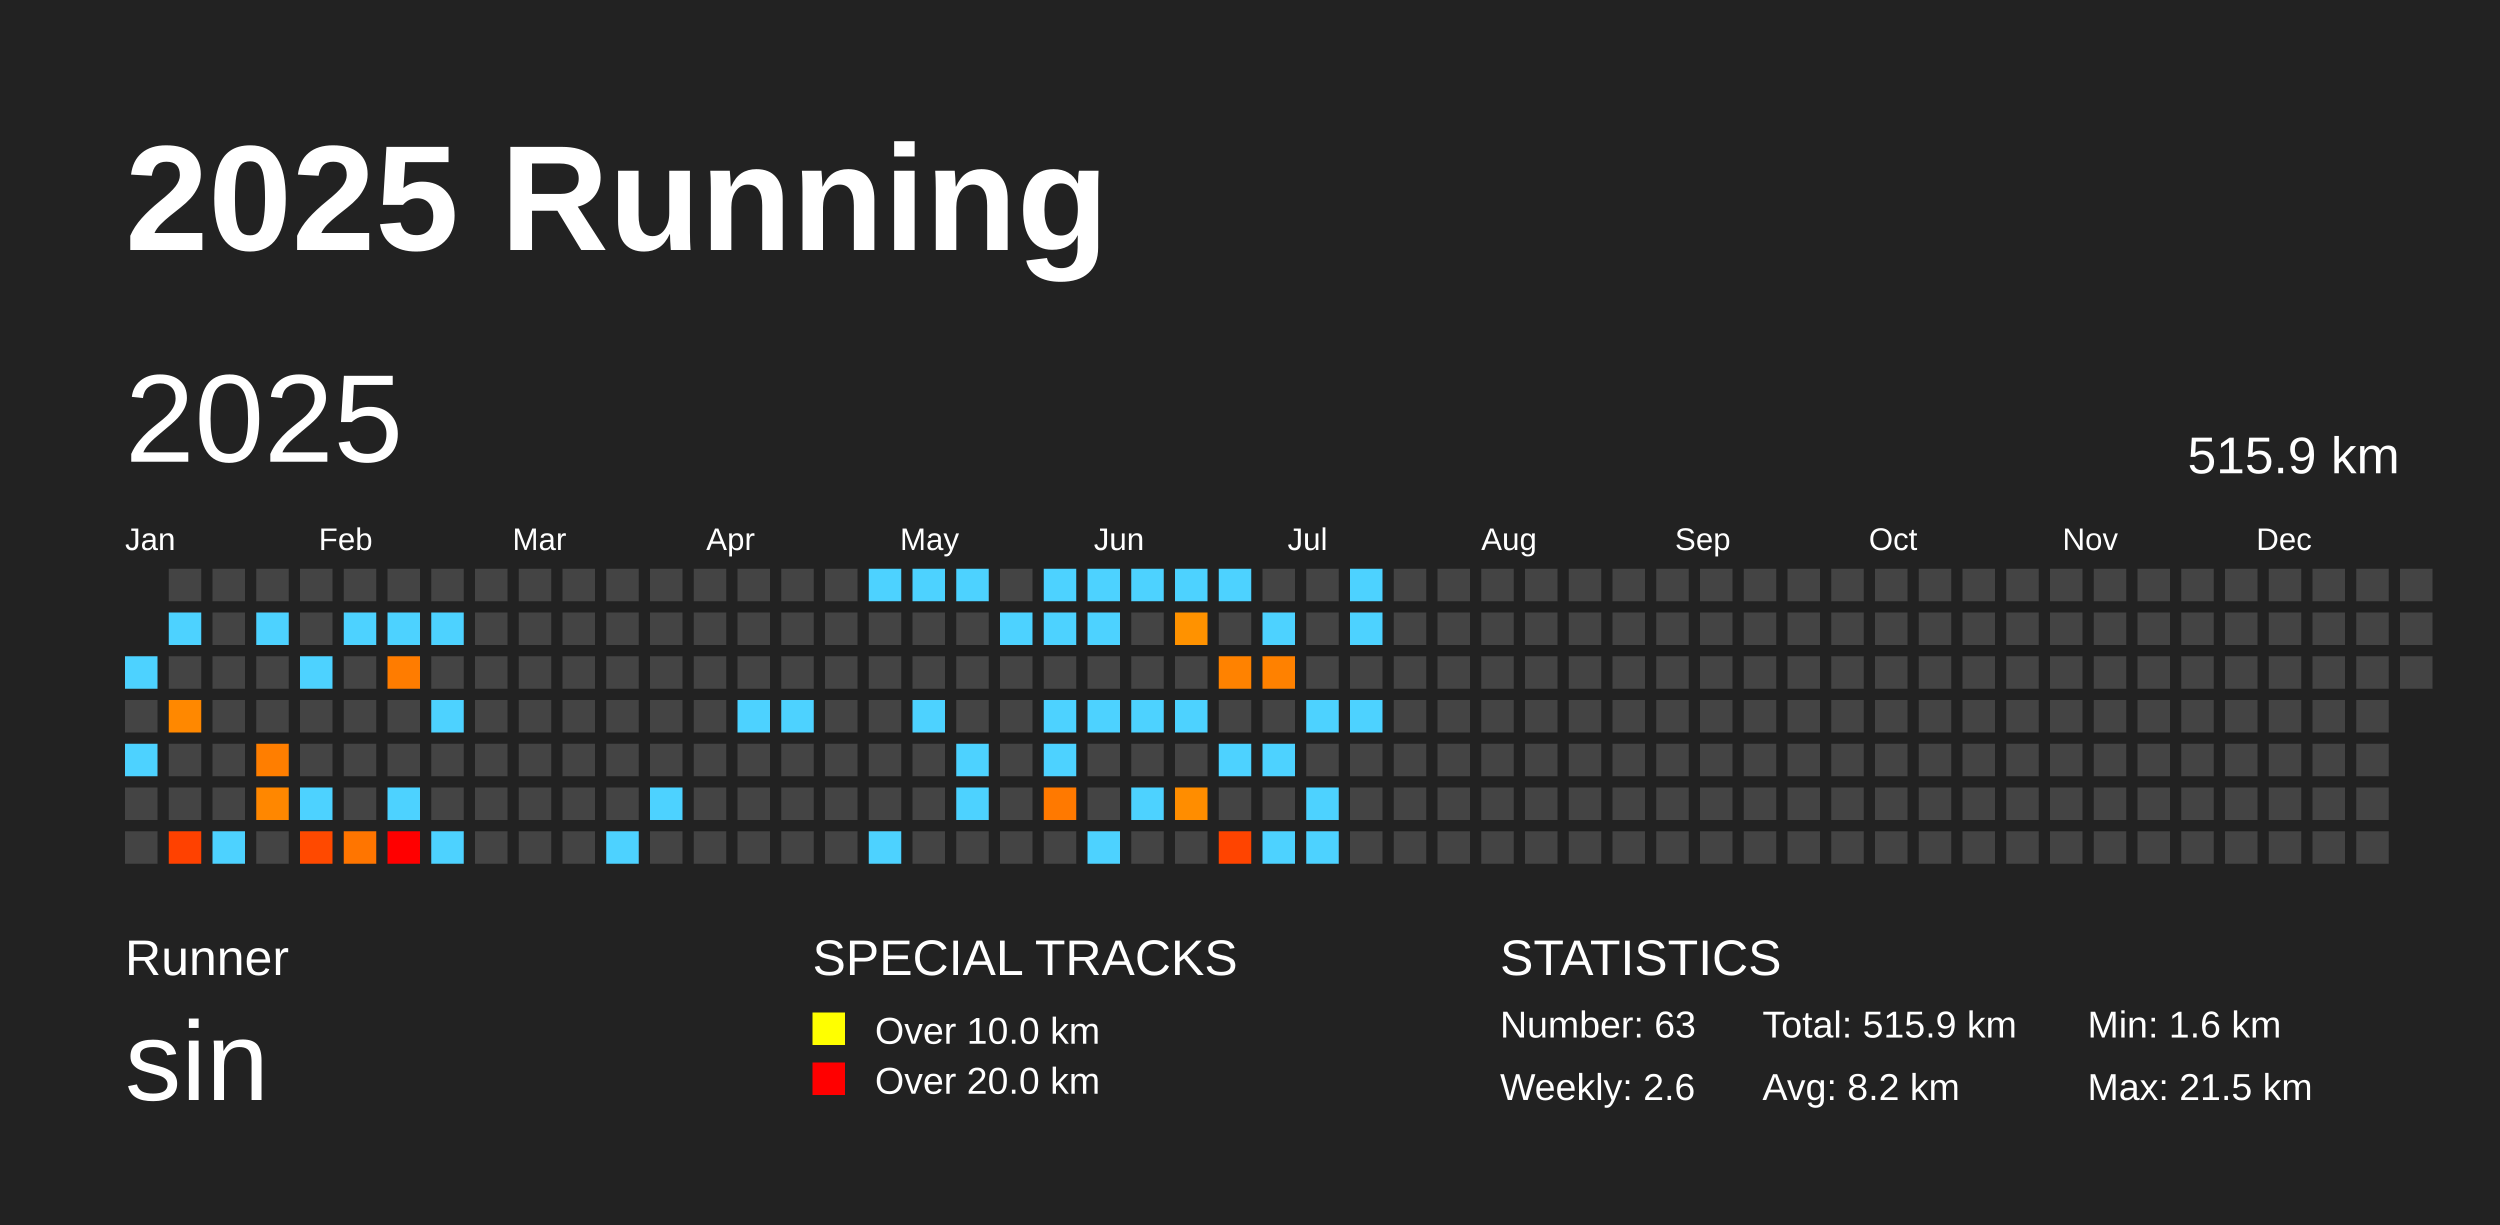
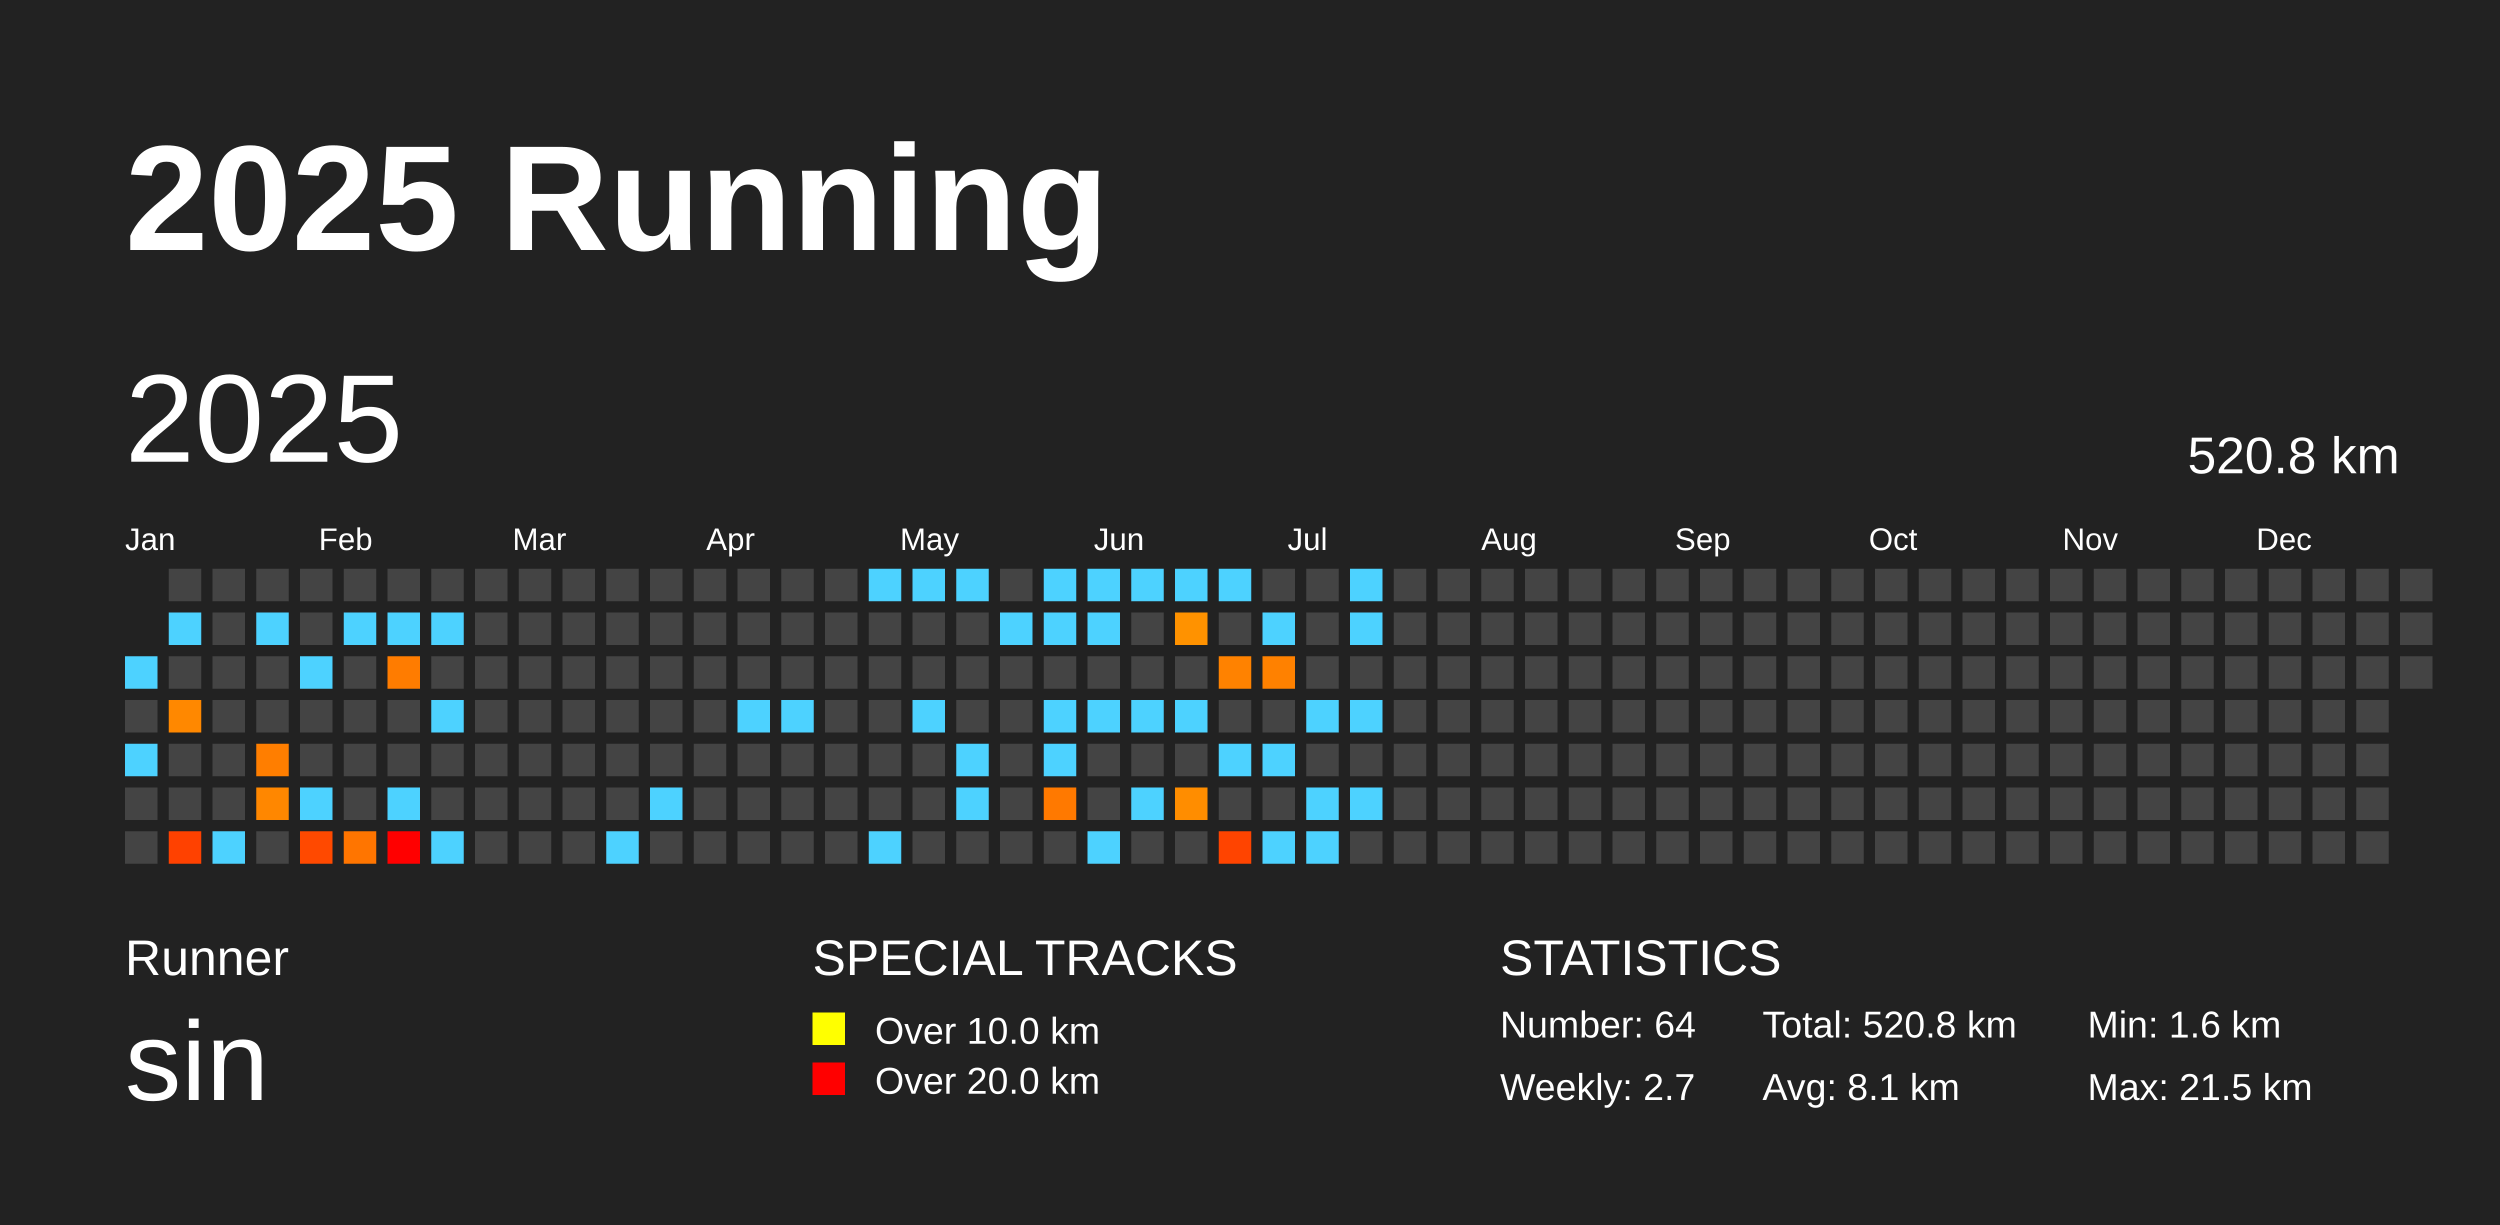
<svg xmlns="http://www.w3.org/2000/svg" baseProfile="full" height="98mm" version="1.1" viewBox="0,0,200,98" width="200mm">
  <defs />
  <rect fill="#222222" height="98" width="200" x="0" y="0" />
  <text fill="#FFFFFF" style="font-size:12px; font-family:Arial; font-weight:bold;" x="10" y="20">2025 Running</text>
  <text fill="#FFFFFF" style="font-size:4px; font-family:Arial" x="10" y="78">Runner</text>
  <text fill="#FFFFFF" style="font-size:9px; font-family:Arial" x="10" y="88">sin</text>
  <text fill="#FFFFFF" style="font-size:4px; font-family:Arial" x="65" y="78">SPECIAL TRACKS</text>
  <rect fill="yellow" height="2.6" width="2.6" x="65" y="81" />
  <text fill="#FFFFFF" style="font-size:3px; font-family:Arial" x="70" y="83.5">Over 10.0 km</text>
  <rect fill="red" height="2.6" width="2.6" x="65" y="85" />
  <text fill="#FFFFFF" style="font-size:3px; font-family:Arial" x="70" y="87.5">Over 20.0 km</text>
  <text fill="#FFFFFF" style="font-size:4px; font-family:Arial" x="120" y="78">STATISTICS</text>
-   <text fill="#FFFFFF" style="font-size:3px; font-family:Arial" x="120" y="83">Number: 63</text>
-   <text fill="#FFFFFF" style="font-size:3px; font-family:Arial" x="120" y="88">Weekly: 2.6</text>
-   <text fill="#FFFFFF" style="font-size:3px; font-family:Arial" x="141" y="83">Total: 515.9 km</text>
-   <text fill="#FFFFFF" style="font-size:3px; font-family:Arial" x="141" y="88">Avg: 8.2 km</text>
+   <text fill="#FFFFFF" style="font-size:3px; font-family:Arial" x="120" y="83">Number: 64</text>
+   <text fill="#FFFFFF" style="font-size:3px; font-family:Arial" x="120" y="88">Weekly: 2.7</text>
+   <text fill="#FFFFFF" style="font-size:3px; font-family:Arial" x="141" y="83">Total: 520.8 km</text>
+   <text fill="#FFFFFF" style="font-size:3px; font-family:Arial" x="141" y="88">Avg: 8.1 km</text>
  <text fill="#FFFFFF" style="font-size:3px; font-family:Arial" x="167" y="83">Min: 1.6 km</text>
  <text fill="#FFFFFF" style="font-size:3px; font-family:Arial" x="167" y="88">Max: 21.5 km</text>
  <text dominant-baseline="hanging" fill="#FFFFFF" style="font-size:10.0px; font-family:Arial;" x="10" y="30">2025</text>
-   <text dominant-baseline="hanging" fill="#FFFFFF" style="font-size:4.125px; font-family:Arial;" x="175" y="35">515.9 km</text>
+   <text dominant-baseline="hanging" fill="#FFFFFF" style="font-size:4.125px; font-family:Arial;" x="175" y="35">520.8 km</text>
  <text fill="#FFFFFF" style="font-size:2.5px; font-family:Arial" x="10.0" y="44">Jan</text>
  <text fill="#FFFFFF" style="font-size:2.5px; font-family:Arial" x="25.5" y="44">Feb</text>
  <text fill="#FFFFFF" style="font-size:2.5px; font-family:Arial" x="41.0" y="44">Mar</text>
  <text fill="#FFFFFF" style="font-size:2.5px; font-family:Arial" x="56.5" y="44">Apr</text>
  <text fill="#FFFFFF" style="font-size:2.5px; font-family:Arial" x="72.0" y="44">May</text>
  <text fill="#FFFFFF" style="font-size:2.5px; font-family:Arial" x="87.5" y="44">Jun</text>
  <text fill="#FFFFFF" style="font-size:2.5px; font-family:Arial" x="103.0" y="44">Jul</text>
  <text fill="#FFFFFF" style="font-size:2.5px; font-family:Arial" x="118.5" y="44">Aug</text>
  <text fill="#FFFFFF" style="font-size:2.5px; font-family:Arial" x="134.0" y="44">Sep</text>
  <text fill="#FFFFFF" style="font-size:2.5px; font-family:Arial" x="149.5" y="44">Oct</text>
  <text fill="#FFFFFF" style="font-size:2.5px; font-family:Arial" x="165.0" y="44">Nov</text>
  <text fill="#FFFFFF" style="font-size:2.5px; font-family:Arial" x="180.5" y="44">Dec</text>
  <rect fill="#4dd2ff" height="2.6" width="2.6" x="10.0" y="52.5" />
  <rect fill="#444444" height="2.6" width="2.6" x="10.0" y="56.0" />
  <rect fill="#4dd2ff" height="2.6" width="2.6" x="10.0" y="59.5" />
  <rect fill="#444444" height="2.6" width="2.6" x="10.0" y="63.0" />
  <rect fill="#444444" height="2.6" width="2.6" x="10.0" y="66.5" />
  <rect fill="#444444" height="2.6" width="2.6" x="13.5" y="45.5" />
  <rect fill="#4dd2ff" height="2.6" width="2.6" x="13.5" y="49.0" />
  <rect fill="#444444" height="2.6" width="2.6" x="13.5" y="52.5" />
  <rect fill="#ff8800" height="2.6" width="2.6" x="13.5" y="56.0" />
  <rect fill="#444444" height="2.6" width="2.6" x="13.5" y="59.5" />
  <rect fill="#444444" height="2.6" width="2.6" x="13.5" y="63.0" />
  <rect fill="#ff4100" height="2.6" width="2.6" x="13.5" y="66.5" />
  <rect fill="#444444" height="2.6" width="2.6" x="17.0" y="45.5" />
  <rect fill="#444444" height="2.6" width="2.6" x="17.0" y="49.0" />
  <rect fill="#444444" height="2.6" width="2.6" x="17.0" y="52.5" />
  <rect fill="#444444" height="2.6" width="2.6" x="17.0" y="56.0" />
  <rect fill="#444444" height="2.6" width="2.6" x="17.0" y="59.5" />
  <rect fill="#444444" height="2.6" width="2.6" x="17.0" y="63.0" />
  <rect fill="#4dd2ff" height="2.6" width="2.6" x="17.0" y="66.5" />
  <rect fill="#444444" height="2.6" width="2.6" x="20.5" y="45.5" />
  <rect fill="#4dd2ff" height="2.6" width="2.6" x="20.5" y="49.0" />
  <rect fill="#444444" height="2.6" width="2.6" x="20.5" y="52.5" />
  <rect fill="#444444" height="2.6" width="2.6" x="20.5" y="56.0" />
  <rect fill="#ff7e00" height="2.6" width="2.6" x="20.5" y="59.5" />
  <rect fill="#ff8700" height="2.6" width="2.6" x="20.5" y="63.0" />
  <rect fill="#444444" height="2.6" width="2.6" x="20.5" y="66.5" />
  <rect fill="#444444" height="2.6" width="2.6" x="24.0" y="45.5" />
  <rect fill="#444444" height="2.6" width="2.6" x="24.0" y="49.0" />
  <rect fill="#4dd2ff" height="2.6" width="2.6" x="24.0" y="52.5" />
  <rect fill="#444444" height="2.6" width="2.6" x="24.0" y="56.0" />
  <rect fill="#444444" height="2.6" width="2.6" x="24.0" y="59.5" />
  <rect fill="#4dd2ff" height="2.6" width="2.6" x="24.0" y="63.0" />
  <rect fill="#ff4900" height="2.6" width="2.6" x="24.0" y="66.5" />
  <rect fill="#444444" height="2.6" width="2.6" x="27.5" y="45.5" />
  <rect fill="#4dd2ff" height="2.6" width="2.6" x="27.5" y="49.0" />
  <rect fill="#444444" height="2.6" width="2.6" x="27.5" y="52.5" />
  <rect fill="#444444" height="2.6" width="2.6" x="27.5" y="56.0" />
  <rect fill="#444444" height="2.6" width="2.6" x="27.5" y="59.5" />
  <rect fill="#444444" height="2.6" width="2.6" x="27.5" y="63.0" />
  <rect fill="#ff7500" height="2.6" width="2.6" x="27.5" y="66.5" />
  <rect fill="#444444" height="2.6" width="2.6" x="31.0" y="45.5" />
  <rect fill="#4dd2ff" height="2.6" width="2.6" x="31.0" y="49.0" />
  <rect fill="#ff7c00" height="2.6" width="2.6" x="31.0" y="52.5" />
  <rect fill="#444444" height="2.6" width="2.6" x="31.0" y="56.0" />
  <rect fill="#444444" height="2.6" width="2.6" x="31.0" y="59.5" />
  <rect fill="#4dd2ff" height="2.6" width="2.6" x="31.0" y="63.0" />
  <rect fill="red" height="2.6" width="2.6" x="31.0" y="66.5" />
  <rect fill="#444444" height="2.6" width="2.6" x="34.5" y="45.5" />
  <rect fill="#4dd2ff" height="2.6" width="2.6" x="34.5" y="49.0" />
  <rect fill="#444444" height="2.6" width="2.6" x="34.5" y="52.5" />
  <rect fill="#4dd2ff" height="2.6" width="2.6" x="34.5" y="56.0" />
  <rect fill="#444444" height="2.6" width="2.6" x="34.5" y="59.5" />
  <rect fill="#444444" height="2.6" width="2.6" x="34.5" y="63.0" />
  <rect fill="#4dd2ff" height="2.6" width="2.6" x="34.5" y="66.5" />
  <rect fill="#444444" height="2.6" width="2.6" x="38.0" y="45.5" />
  <rect fill="#444444" height="2.6" width="2.6" x="38.0" y="49.0" />
  <rect fill="#444444" height="2.6" width="2.6" x="38.0" y="52.5" />
  <rect fill="#444444" height="2.6" width="2.6" x="38.0" y="56.0" />
  <rect fill="#444444" height="2.6" width="2.6" x="38.0" y="59.5" />
  <rect fill="#444444" height="2.6" width="2.6" x="38.0" y="63.0" />
  <rect fill="#444444" height="2.6" width="2.6" x="38.0" y="66.5" />
  <rect fill="#444444" height="2.6" width="2.6" x="41.5" y="45.5" />
  <rect fill="#444444" height="2.6" width="2.6" x="41.5" y="49.0" />
  <rect fill="#444444" height="2.6" width="2.6" x="41.5" y="52.5" />
  <rect fill="#444444" height="2.6" width="2.6" x="41.5" y="56.0" />
  <rect fill="#444444" height="2.6" width="2.6" x="41.5" y="59.5" />
  <rect fill="#444444" height="2.6" width="2.6" x="41.5" y="63.0" />
  <rect fill="#444444" height="2.6" width="2.6" x="41.5" y="66.5" />
  <rect fill="#444444" height="2.6" width="2.6" x="45.0" y="45.5" />
  <rect fill="#444444" height="2.6" width="2.6" x="45.0" y="49.0" />
  <rect fill="#444444" height="2.6" width="2.6" x="45.0" y="52.5" />
  <rect fill="#444444" height="2.6" width="2.6" x="45.0" y="56.0" />
  <rect fill="#444444" height="2.6" width="2.6" x="45.0" y="59.5" />
  <rect fill="#444444" height="2.6" width="2.6" x="45.0" y="63.0" />
  <rect fill="#444444" height="2.6" width="2.6" x="45.0" y="66.5" />
  <rect fill="#444444" height="2.6" width="2.6" x="48.5" y="45.5" />
  <rect fill="#444444" height="2.6" width="2.6" x="48.5" y="49.0" />
  <rect fill="#444444" height="2.6" width="2.6" x="48.5" y="52.5" />
  <rect fill="#444444" height="2.6" width="2.6" x="48.5" y="56.0" />
  <rect fill="#444444" height="2.6" width="2.6" x="48.5" y="59.5" />
  <rect fill="#444444" height="2.6" width="2.6" x="48.5" y="63.0" />
  <rect fill="#4dd2ff" height="2.6" width="2.6" x="48.5" y="66.5" />
  <rect fill="#444444" height="2.6" width="2.6" x="52.0" y="45.5" />
  <rect fill="#444444" height="2.6" width="2.6" x="52.0" y="49.0" />
  <rect fill="#444444" height="2.6" width="2.6" x="52.0" y="52.5" />
  <rect fill="#444444" height="2.6" width="2.6" x="52.0" y="56.0" />
  <rect fill="#444444" height="2.6" width="2.6" x="52.0" y="59.5" />
  <rect fill="#4dd2ff" height="2.6" width="2.6" x="52.0" y="63.0" />
  <rect fill="#444444" height="2.6" width="2.6" x="52.0" y="66.5" />
  <rect fill="#444444" height="2.6" width="2.6" x="55.5" y="45.5" />
  <rect fill="#444444" height="2.6" width="2.6" x="55.5" y="49.0" />
  <rect fill="#444444" height="2.6" width="2.6" x="55.5" y="52.5" />
  <rect fill="#444444" height="2.6" width="2.6" x="55.5" y="56.0" />
  <rect fill="#444444" height="2.6" width="2.6" x="55.5" y="59.5" />
  <rect fill="#444444" height="2.6" width="2.6" x="55.5" y="63.0" />
  <rect fill="#444444" height="2.6" width="2.6" x="55.5" y="66.5" />
  <rect fill="#444444" height="2.6" width="2.6" x="59.0" y="45.5" />
  <rect fill="#444444" height="2.6" width="2.6" x="59.0" y="49.0" />
  <rect fill="#444444" height="2.6" width="2.6" x="59.0" y="52.5" />
  <rect fill="#4dd2ff" height="2.6" width="2.6" x="59.0" y="56.0" />
  <rect fill="#444444" height="2.6" width="2.6" x="59.0" y="59.5" />
  <rect fill="#444444" height="2.6" width="2.6" x="59.0" y="63.0" />
  <rect fill="#444444" height="2.6" width="2.6" x="59.0" y="66.5" />
  <rect fill="#444444" height="2.6" width="2.6" x="62.5" y="45.5" />
  <rect fill="#444444" height="2.6" width="2.6" x="62.5" y="49.0" />
  <rect fill="#444444" height="2.6" width="2.6" x="62.5" y="52.5" />
  <rect fill="#4dd2ff" height="2.6" width="2.6" x="62.5" y="56.0" />
  <rect fill="#444444" height="2.6" width="2.6" x="62.5" y="59.5" />
  <rect fill="#444444" height="2.6" width="2.6" x="62.5" y="63.0" />
  <rect fill="#444444" height="2.6" width="2.6" x="62.5" y="66.5" />
  <rect fill="#444444" height="2.6" width="2.6" x="66.0" y="45.5" />
  <rect fill="#444444" height="2.6" width="2.6" x="66.0" y="49.0" />
  <rect fill="#444444" height="2.6" width="2.6" x="66.0" y="52.5" />
  <rect fill="#444444" height="2.6" width="2.6" x="66.0" y="56.0" />
  <rect fill="#444444" height="2.6" width="2.6" x="66.0" y="59.5" />
  <rect fill="#444444" height="2.6" width="2.6" x="66.0" y="63.0" />
  <rect fill="#444444" height="2.6" width="2.6" x="66.0" y="66.5" />
  <rect fill="#4dd2ff" height="2.6" width="2.6" x="69.5" y="45.5" />
  <rect fill="#444444" height="2.6" width="2.6" x="69.5" y="49.0" />
  <rect fill="#444444" height="2.6" width="2.6" x="69.5" y="52.5" />
  <rect fill="#444444" height="2.6" width="2.6" x="69.5" y="56.0" />
  <rect fill="#444444" height="2.6" width="2.6" x="69.5" y="59.5" />
  <rect fill="#444444" height="2.6" width="2.6" x="69.5" y="63.0" />
  <rect fill="#4dd2ff" height="2.6" width="2.6" x="69.5" y="66.5" />
  <rect fill="#4dd2ff" height="2.6" width="2.6" x="73.0" y="45.5" />
  <rect fill="#444444" height="2.6" width="2.6" x="73.0" y="49.0" />
  <rect fill="#444444" height="2.6" width="2.6" x="73.0" y="52.5" />
  <rect fill="#4dd2ff" height="2.6" width="2.6" x="73.0" y="56.0" />
  <rect fill="#444444" height="2.6" width="2.6" x="73.0" y="59.5" />
  <rect fill="#444444" height="2.6" width="2.6" x="73.0" y="63.0" />
  <rect fill="#444444" height="2.6" width="2.6" x="73.0" y="66.5" />
  <rect fill="#4dd2ff" height="2.6" width="2.6" x="76.5" y="45.5" />
  <rect fill="#444444" height="2.6" width="2.6" x="76.5" y="49.0" />
  <rect fill="#444444" height="2.6" width="2.6" x="76.5" y="52.5" />
  <rect fill="#444444" height="2.6" width="2.6" x="76.5" y="56.0" />
  <rect fill="#4dd2ff" height="2.6" width="2.6" x="76.5" y="59.5" />
  <rect fill="#4dd2ff" height="2.6" width="2.6" x="76.5" y="63.0" />
  <rect fill="#444444" height="2.6" width="2.6" x="76.5" y="66.5" />
  <rect fill="#444444" height="2.6" width="2.6" x="80.0" y="45.5" />
  <rect fill="#4dd2ff" height="2.6" width="2.6" x="80.0" y="49.0" />
  <rect fill="#444444" height="2.6" width="2.6" x="80.0" y="52.5" />
  <rect fill="#444444" height="2.6" width="2.6" x="80.0" y="56.0" />
  <rect fill="#444444" height="2.6" width="2.6" x="80.0" y="59.5" />
  <rect fill="#444444" height="2.6" width="2.6" x="80.0" y="63.0" />
  <rect fill="#444444" height="2.6" width="2.6" x="80.0" y="66.5" />
  <rect fill="#4dd2ff" height="2.6" width="2.6" x="83.5" y="45.5" />
  <rect fill="#4dd2ff" height="2.6" width="2.6" x="83.5" y="49.0" />
  <rect fill="#444444" height="2.6" width="2.6" x="83.5" y="52.5" />
  <rect fill="#4dd2ff" height="2.6" width="2.6" x="83.5" y="56.0" />
  <rect fill="#4dd2ff" height="2.6" width="2.6" x="83.5" y="59.5" />
  <rect fill="#ff7900" height="2.6" width="2.6" x="83.5" y="63.0" />
  <rect fill="#444444" height="2.6" width="2.6" x="83.5" y="66.5" />
  <rect fill="#4dd2ff" height="2.6" width="2.6" x="87.0" y="45.5" />
  <rect fill="#4dd2ff" height="2.6" width="2.6" x="87.0" y="49.0" />
  <rect fill="#444444" height="2.6" width="2.6" x="87.0" y="52.5" />
  <rect fill="#4dd2ff" height="2.6" width="2.6" x="87.0" y="56.0" />
  <rect fill="#444444" height="2.6" width="2.6" x="87.0" y="59.5" />
  <rect fill="#444444" height="2.6" width="2.6" x="87.0" y="63.0" />
  <rect fill="#4dd2ff" height="2.6" width="2.6" x="87.0" y="66.5" />
  <rect fill="#4dd2ff" height="2.6" width="2.6" x="90.5" y="45.5" />
  <rect fill="#444444" height="2.6" width="2.6" x="90.5" y="49.0" />
  <rect fill="#444444" height="2.6" width="2.6" x="90.5" y="52.5" />
  <rect fill="#4dd2ff" height="2.6" width="2.6" x="90.5" y="56.0" />
  <rect fill="#444444" height="2.6" width="2.6" x="90.5" y="59.5" />
  <rect fill="#4dd2ff" height="2.6" width="2.6" x="90.5" y="63.0" />
  <rect fill="#444444" height="2.6" width="2.6" x="90.5" y="66.5" />
  <rect fill="#4dd2ff" height="2.6" width="2.6" x="94.0" y="45.5" />
  <rect fill="#ff9200" height="2.6" width="2.6" x="94.0" y="49.0" />
  <rect fill="#444444" height="2.6" width="2.6" x="94.0" y="52.5" />
  <rect fill="#4dd2ff" height="2.6" width="2.6" x="94.0" y="56.0" />
  <rect fill="#444444" height="2.6" width="2.6" x="94.0" y="59.5" />
  <rect fill="#ff8d00" height="2.6" width="2.6" x="94.0" y="63.0" />
  <rect fill="#444444" height="2.6" width="2.6" x="94.0" y="66.5" />
  <rect fill="#4dd2ff" height="2.6" width="2.6" x="97.5" y="45.5" />
  <rect fill="#444444" height="2.6" width="2.6" x="97.5" y="49.0" />
  <rect fill="#ff8200" height="2.6" width="2.6" x="97.5" y="52.5" />
  <rect fill="#444444" height="2.6" width="2.6" x="97.5" y="56.0" />
  <rect fill="#4dd2ff" height="2.6" width="2.6" x="97.5" y="59.5" />
  <rect fill="#444444" height="2.6" width="2.6" x="97.5" y="63.0" />
  <rect fill="#ff4400" height="2.6" width="2.6" x="97.5" y="66.5" />
  <rect fill="#444444" height="2.6" width="2.6" x="101.0" y="45.5" />
  <rect fill="#4dd2ff" height="2.6" width="2.6" x="101.0" y="49.0" />
  <rect fill="#ff8100" height="2.6" width="2.6" x="101.0" y="52.5" />
  <rect fill="#444444" height="2.6" width="2.6" x="101.0" y="56.0" />
  <rect fill="#4dd2ff" height="2.6" width="2.6" x="101.0" y="59.5" />
  <rect fill="#444444" height="2.6" width="2.6" x="101.0" y="63.0" />
  <rect fill="#4dd2ff" height="2.6" width="2.6" x="101.0" y="66.5" />
  <rect fill="#444444" height="2.6" width="2.6" x="104.5" y="45.5" />
  <rect fill="#444444" height="2.6" width="2.6" x="104.5" y="49.0" />
  <rect fill="#444444" height="2.6" width="2.6" x="104.5" y="52.5" />
  <rect fill="#4dd2ff" height="2.6" width="2.6" x="104.5" y="56.0" />
  <rect fill="#444444" height="2.6" width="2.6" x="104.5" y="59.5" />
  <rect fill="#4dd2ff" height="2.6" width="2.6" x="104.5" y="63.0" />
  <rect fill="#4dd2ff" height="2.6" width="2.6" x="104.5" y="66.5" />
  <rect fill="#4dd2ff" height="2.6" width="2.6" x="108.0" y="45.5" />
  <rect fill="#4dd2ff" height="2.6" width="2.6" x="108.0" y="49.0" />
  <rect fill="#444444" height="2.6" width="2.6" x="108.0" y="52.5" />
  <rect fill="#4dd2ff" height="2.6" width="2.6" x="108.0" y="56.0" />
  <rect fill="#444444" height="2.6" width="2.6" x="108.0" y="59.5" />
-   <rect fill="#444444" height="2.6" width="2.6" x="108.0" y="63.0" />
+   <rect fill="#4dd2ff" height="2.6" width="2.6" x="108.0" y="63.0" />
  <rect fill="#444444" height="2.6" width="2.6" x="108.0" y="66.5" />
  <rect fill="#444444" height="2.6" width="2.6" x="111.5" y="45.5" />
  <rect fill="#444444" height="2.6" width="2.6" x="111.5" y="49.0" />
  <rect fill="#444444" height="2.6" width="2.6" x="111.5" y="52.5" />
  <rect fill="#444444" height="2.6" width="2.6" x="111.5" y="56.0" />
  <rect fill="#444444" height="2.6" width="2.6" x="111.5" y="59.5" />
  <rect fill="#444444" height="2.6" width="2.6" x="111.5" y="63.0" />
  <rect fill="#444444" height="2.6" width="2.6" x="111.5" y="66.5" />
  <rect fill="#444444" height="2.6" width="2.6" x="115.0" y="45.5" />
  <rect fill="#444444" height="2.6" width="2.6" x="115.0" y="49.0" />
  <rect fill="#444444" height="2.6" width="2.6" x="115.0" y="52.5" />
  <rect fill="#444444" height="2.6" width="2.6" x="115.0" y="56.0" />
  <rect fill="#444444" height="2.6" width="2.6" x="115.0" y="59.5" />
  <rect fill="#444444" height="2.6" width="2.6" x="115.0" y="63.0" />
  <rect fill="#444444" height="2.6" width="2.6" x="115.0" y="66.5" />
  <rect fill="#444444" height="2.6" width="2.6" x="118.5" y="45.5" />
  <rect fill="#444444" height="2.6" width="2.6" x="118.5" y="49.0" />
  <rect fill="#444444" height="2.6" width="2.6" x="118.5" y="52.5" />
  <rect fill="#444444" height="2.6" width="2.6" x="118.5" y="56.0" />
  <rect fill="#444444" height="2.6" width="2.6" x="118.5" y="59.5" />
  <rect fill="#444444" height="2.6" width="2.6" x="118.5" y="63.0" />
  <rect fill="#444444" height="2.6" width="2.6" x="118.5" y="66.5" />
  <rect fill="#444444" height="2.6" width="2.6" x="122.0" y="45.5" />
  <rect fill="#444444" height="2.6" width="2.6" x="122.0" y="49.0" />
  <rect fill="#444444" height="2.6" width="2.6" x="122.0" y="52.5" />
  <rect fill="#444444" height="2.6" width="2.6" x="122.0" y="56.0" />
  <rect fill="#444444" height="2.6" width="2.6" x="122.0" y="59.5" />
  <rect fill="#444444" height="2.6" width="2.6" x="122.0" y="63.0" />
  <rect fill="#444444" height="2.6" width="2.6" x="122.0" y="66.5" />
  <rect fill="#444444" height="2.6" width="2.6" x="125.5" y="45.5" />
  <rect fill="#444444" height="2.6" width="2.6" x="125.5" y="49.0" />
  <rect fill="#444444" height="2.6" width="2.6" x="125.5" y="52.5" />
  <rect fill="#444444" height="2.6" width="2.6" x="125.5" y="56.0" />
  <rect fill="#444444" height="2.6" width="2.6" x="125.5" y="59.5" />
  <rect fill="#444444" height="2.6" width="2.6" x="125.5" y="63.0" />
  <rect fill="#444444" height="2.6" width="2.6" x="125.5" y="66.5" />
  <rect fill="#444444" height="2.6" width="2.6" x="129.0" y="45.5" />
  <rect fill="#444444" height="2.6" width="2.6" x="129.0" y="49.0" />
  <rect fill="#444444" height="2.6" width="2.6" x="129.0" y="52.5" />
  <rect fill="#444444" height="2.6" width="2.6" x="129.0" y="56.0" />
  <rect fill="#444444" height="2.6" width="2.6" x="129.0" y="59.5" />
  <rect fill="#444444" height="2.6" width="2.6" x="129.0" y="63.0" />
  <rect fill="#444444" height="2.6" width="2.6" x="129.0" y="66.5" />
  <rect fill="#444444" height="2.6" width="2.6" x="132.5" y="45.5" />
  <rect fill="#444444" height="2.6" width="2.6" x="132.5" y="49.0" />
  <rect fill="#444444" height="2.6" width="2.6" x="132.5" y="52.5" />
  <rect fill="#444444" height="2.6" width="2.6" x="132.5" y="56.0" />
  <rect fill="#444444" height="2.6" width="2.6" x="132.5" y="59.5" />
  <rect fill="#444444" height="2.6" width="2.6" x="132.5" y="63.0" />
  <rect fill="#444444" height="2.6" width="2.6" x="132.5" y="66.5" />
  <rect fill="#444444" height="2.6" width="2.6" x="136.0" y="45.5" />
  <rect fill="#444444" height="2.6" width="2.6" x="136.0" y="49.0" />
  <rect fill="#444444" height="2.6" width="2.6" x="136.0" y="52.5" />
  <rect fill="#444444" height="2.6" width="2.6" x="136.0" y="56.0" />
  <rect fill="#444444" height="2.6" width="2.6" x="136.0" y="59.5" />
  <rect fill="#444444" height="2.6" width="2.6" x="136.0" y="63.0" />
  <rect fill="#444444" height="2.6" width="2.6" x="136.0" y="66.5" />
  <rect fill="#444444" height="2.6" width="2.6" x="139.5" y="45.5" />
  <rect fill="#444444" height="2.6" width="2.6" x="139.5" y="49.0" />
  <rect fill="#444444" height="2.6" width="2.6" x="139.5" y="52.5" />
  <rect fill="#444444" height="2.6" width="2.6" x="139.5" y="56.0" />
  <rect fill="#444444" height="2.6" width="2.6" x="139.5" y="59.5" />
  <rect fill="#444444" height="2.6" width="2.6" x="139.5" y="63.0" />
  <rect fill="#444444" height="2.6" width="2.6" x="139.5" y="66.5" />
  <rect fill="#444444" height="2.6" width="2.6" x="143.0" y="45.5" />
  <rect fill="#444444" height="2.6" width="2.6" x="143.0" y="49.0" />
  <rect fill="#444444" height="2.6" width="2.6" x="143.0" y="52.5" />
  <rect fill="#444444" height="2.6" width="2.6" x="143.0" y="56.0" />
  <rect fill="#444444" height="2.6" width="2.6" x="143.0" y="59.5" />
  <rect fill="#444444" height="2.6" width="2.6" x="143.0" y="63.0" />
  <rect fill="#444444" height="2.6" width="2.6" x="143.0" y="66.5" />
  <rect fill="#444444" height="2.6" width="2.6" x="146.5" y="45.5" />
  <rect fill="#444444" height="2.6" width="2.6" x="146.5" y="49.0" />
  <rect fill="#444444" height="2.6" width="2.6" x="146.5" y="52.5" />
  <rect fill="#444444" height="2.6" width="2.6" x="146.5" y="56.0" />
  <rect fill="#444444" height="2.6" width="2.6" x="146.5" y="59.5" />
  <rect fill="#444444" height="2.6" width="2.6" x="146.5" y="63.0" />
  <rect fill="#444444" height="2.6" width="2.6" x="146.5" y="66.5" />
  <rect fill="#444444" height="2.6" width="2.6" x="150.0" y="45.5" />
  <rect fill="#444444" height="2.6" width="2.6" x="150.0" y="49.0" />
  <rect fill="#444444" height="2.6" width="2.6" x="150.0" y="52.5" />
  <rect fill="#444444" height="2.6" width="2.6" x="150.0" y="56.0" />
  <rect fill="#444444" height="2.6" width="2.6" x="150.0" y="59.5" />
  <rect fill="#444444" height="2.6" width="2.6" x="150.0" y="63.0" />
  <rect fill="#444444" height="2.6" width="2.6" x="150.0" y="66.5" />
  <rect fill="#444444" height="2.6" width="2.6" x="153.5" y="45.5" />
  <rect fill="#444444" height="2.6" width="2.6" x="153.5" y="49.0" />
  <rect fill="#444444" height="2.6" width="2.6" x="153.5" y="52.5" />
  <rect fill="#444444" height="2.6" width="2.6" x="153.5" y="56.0" />
  <rect fill="#444444" height="2.6" width="2.6" x="153.5" y="59.5" />
  <rect fill="#444444" height="2.6" width="2.6" x="153.5" y="63.0" />
  <rect fill="#444444" height="2.6" width="2.6" x="153.5" y="66.5" />
  <rect fill="#444444" height="2.6" width="2.6" x="157.0" y="45.5" />
  <rect fill="#444444" height="2.6" width="2.6" x="157.0" y="49.0" />
  <rect fill="#444444" height="2.6" width="2.6" x="157.0" y="52.5" />
  <rect fill="#444444" height="2.6" width="2.6" x="157.0" y="56.0" />
  <rect fill="#444444" height="2.6" width="2.6" x="157.0" y="59.5" />
  <rect fill="#444444" height="2.6" width="2.6" x="157.0" y="63.0" />
  <rect fill="#444444" height="2.6" width="2.6" x="157.0" y="66.5" />
  <rect fill="#444444" height="2.6" width="2.6" x="160.5" y="45.5" />
  <rect fill="#444444" height="2.6" width="2.6" x="160.5" y="49.0" />
  <rect fill="#444444" height="2.6" width="2.6" x="160.5" y="52.5" />
  <rect fill="#444444" height="2.6" width="2.6" x="160.5" y="56.0" />
  <rect fill="#444444" height="2.6" width="2.6" x="160.5" y="59.5" />
  <rect fill="#444444" height="2.6" width="2.6" x="160.5" y="63.0" />
  <rect fill="#444444" height="2.6" width="2.6" x="160.5" y="66.5" />
  <rect fill="#444444" height="2.6" width="2.6" x="164.0" y="45.5" />
  <rect fill="#444444" height="2.6" width="2.6" x="164.0" y="49.0" />
  <rect fill="#444444" height="2.6" width="2.6" x="164.0" y="52.5" />
  <rect fill="#444444" height="2.6" width="2.6" x="164.0" y="56.0" />
  <rect fill="#444444" height="2.6" width="2.6" x="164.0" y="59.5" />
  <rect fill="#444444" height="2.6" width="2.6" x="164.0" y="63.0" />
  <rect fill="#444444" height="2.6" width="2.6" x="164.0" y="66.5" />
  <rect fill="#444444" height="2.6" width="2.6" x="167.5" y="45.5" />
  <rect fill="#444444" height="2.6" width="2.6" x="167.5" y="49.0" />
  <rect fill="#444444" height="2.6" width="2.6" x="167.5" y="52.5" />
  <rect fill="#444444" height="2.6" width="2.6" x="167.5" y="56.0" />
  <rect fill="#444444" height="2.6" width="2.6" x="167.5" y="59.5" />
  <rect fill="#444444" height="2.6" width="2.6" x="167.5" y="63.0" />
  <rect fill="#444444" height="2.6" width="2.6" x="167.5" y="66.5" />
  <rect fill="#444444" height="2.6" width="2.6" x="171.0" y="45.5" />
  <rect fill="#444444" height="2.6" width="2.6" x="171.0" y="49.0" />
  <rect fill="#444444" height="2.6" width="2.6" x="171.0" y="52.5" />
  <rect fill="#444444" height="2.6" width="2.6" x="171.0" y="56.0" />
  <rect fill="#444444" height="2.6" width="2.6" x="171.0" y="59.5" />
  <rect fill="#444444" height="2.6" width="2.6" x="171.0" y="63.0" />
  <rect fill="#444444" height="2.6" width="2.6" x="171.0" y="66.5" />
  <rect fill="#444444" height="2.6" width="2.6" x="174.5" y="45.5" />
  <rect fill="#444444" height="2.6" width="2.6" x="174.5" y="49.0" />
  <rect fill="#444444" height="2.6" width="2.6" x="174.5" y="52.5" />
  <rect fill="#444444" height="2.6" width="2.6" x="174.5" y="56.0" />
  <rect fill="#444444" height="2.6" width="2.6" x="174.5" y="59.5" />
  <rect fill="#444444" height="2.6" width="2.6" x="174.5" y="63.0" />
  <rect fill="#444444" height="2.6" width="2.6" x="174.5" y="66.5" />
  <rect fill="#444444" height="2.6" width="2.6" x="178.0" y="45.5" />
  <rect fill="#444444" height="2.6" width="2.6" x="178.0" y="49.0" />
  <rect fill="#444444" height="2.6" width="2.6" x="178.0" y="52.5" />
  <rect fill="#444444" height="2.6" width="2.6" x="178.0" y="56.0" />
  <rect fill="#444444" height="2.6" width="2.6" x="178.0" y="59.5" />
  <rect fill="#444444" height="2.6" width="2.6" x="178.0" y="63.0" />
  <rect fill="#444444" height="2.6" width="2.6" x="178.0" y="66.5" />
  <rect fill="#444444" height="2.6" width="2.6" x="181.5" y="45.5" />
  <rect fill="#444444" height="2.6" width="2.6" x="181.5" y="49.0" />
  <rect fill="#444444" height="2.6" width="2.6" x="181.5" y="52.5" />
  <rect fill="#444444" height="2.6" width="2.6" x="181.5" y="56.0" />
  <rect fill="#444444" height="2.6" width="2.6" x="181.5" y="59.5" />
  <rect fill="#444444" height="2.6" width="2.6" x="181.5" y="63.0" />
  <rect fill="#444444" height="2.6" width="2.6" x="181.5" y="66.5" />
  <rect fill="#444444" height="2.6" width="2.6" x="185.0" y="45.5" />
  <rect fill="#444444" height="2.6" width="2.6" x="185.0" y="49.0" />
  <rect fill="#444444" height="2.6" width="2.6" x="185.0" y="52.5" />
  <rect fill="#444444" height="2.6" width="2.6" x="185.0" y="56.0" />
  <rect fill="#444444" height="2.6" width="2.6" x="185.0" y="59.5" />
  <rect fill="#444444" height="2.6" width="2.6" x="185.0" y="63.0" />
  <rect fill="#444444" height="2.6" width="2.6" x="185.0" y="66.5" />
  <rect fill="#444444" height="2.6" width="2.6" x="188.5" y="45.5" />
  <rect fill="#444444" height="2.6" width="2.6" x="188.5" y="49.0" />
  <rect fill="#444444" height="2.6" width="2.6" x="188.5" y="52.5" />
  <rect fill="#444444" height="2.6" width="2.6" x="188.5" y="56.0" />
  <rect fill="#444444" height="2.6" width="2.6" x="188.5" y="59.5" />
  <rect fill="#444444" height="2.6" width="2.6" x="188.5" y="63.0" />
  <rect fill="#444444" height="2.6" width="2.6" x="188.5" y="66.5" />
  <rect fill="#444444" height="2.6" width="2.6" x="192.0" y="45.5" />
  <rect fill="#444444" height="2.6" width="2.6" x="192.0" y="49.0" />
  <rect fill="#444444" height="2.6" width="2.6" x="192.0" y="52.5" />
</svg>
